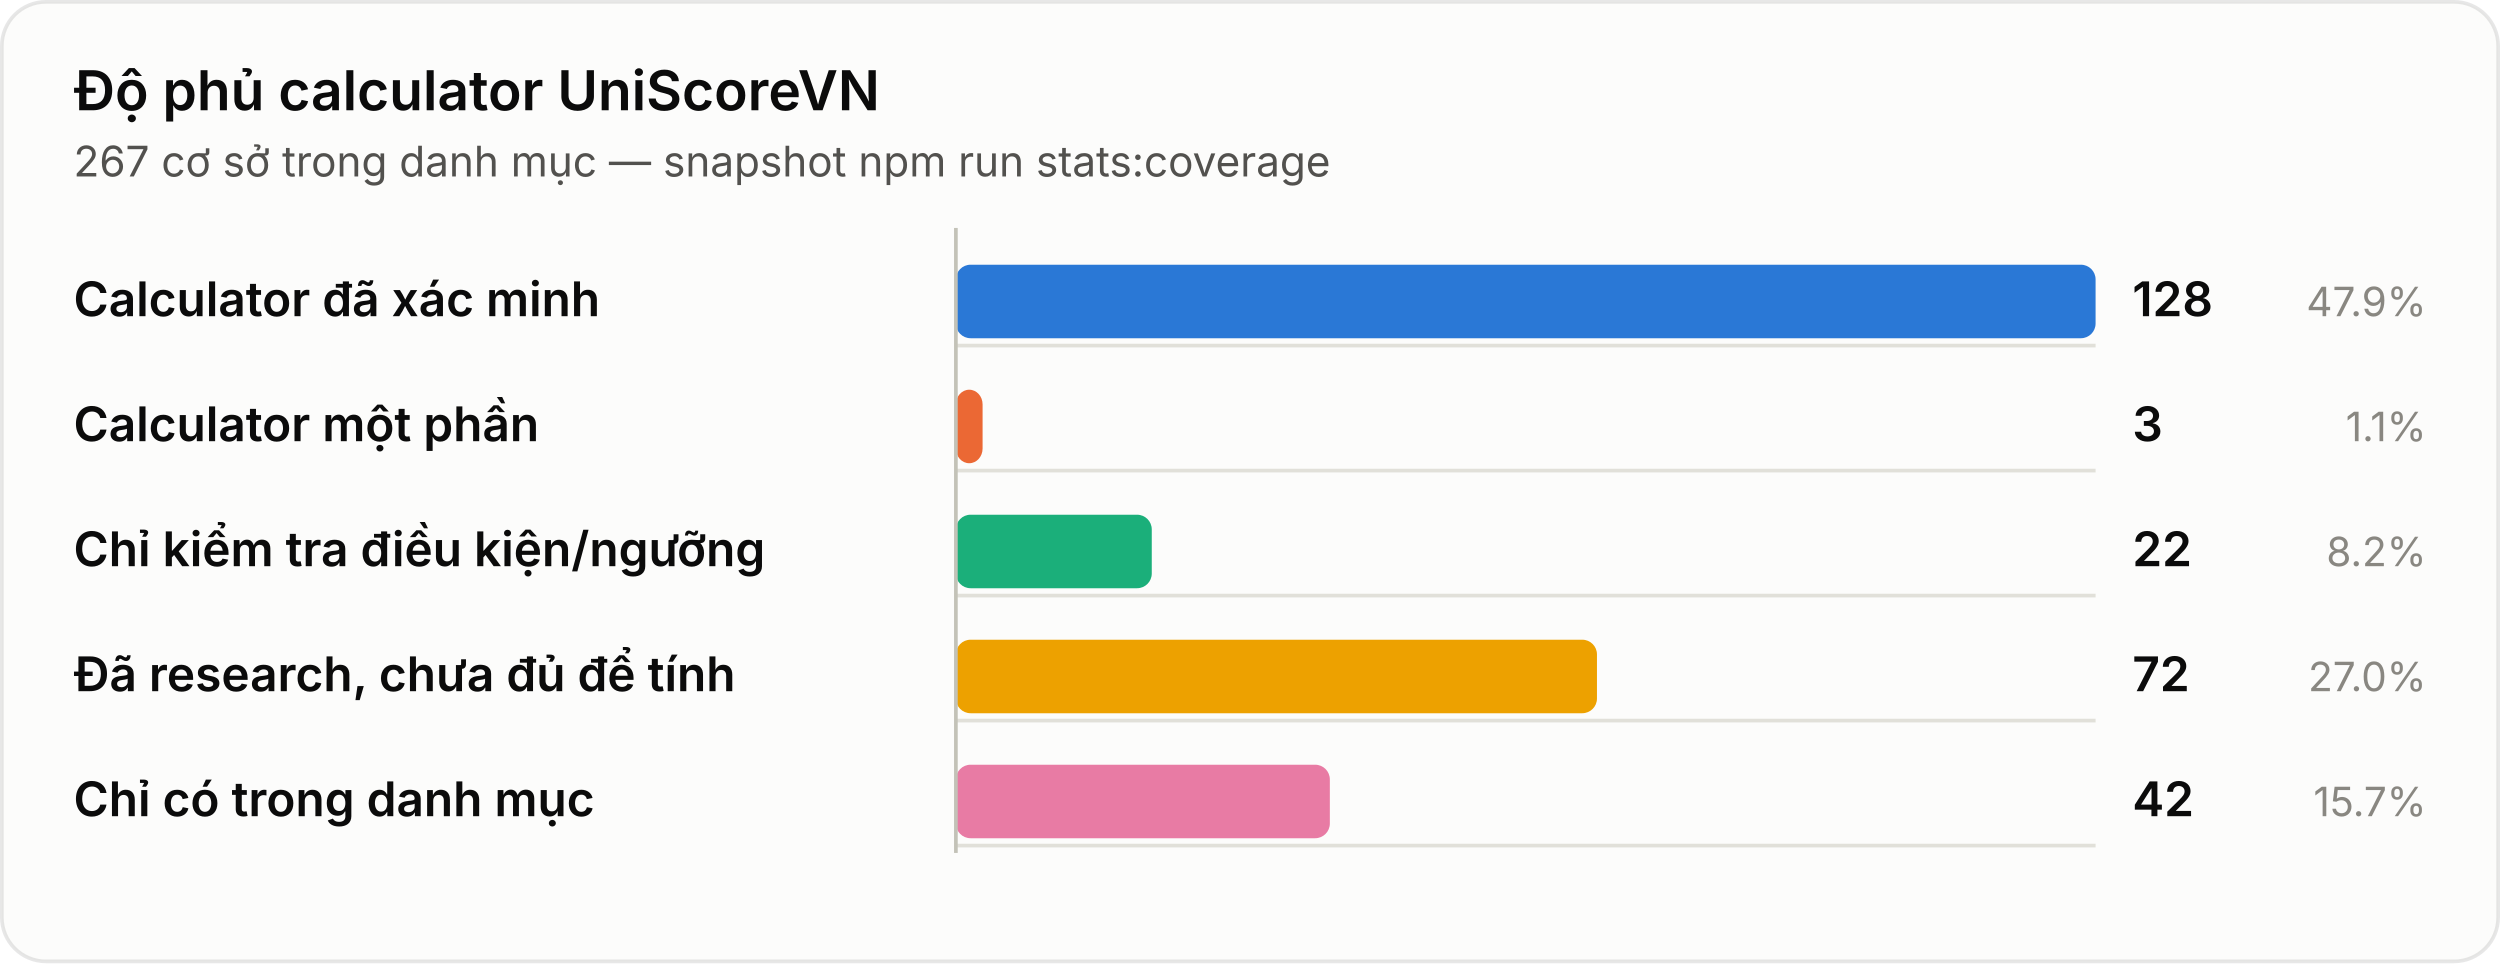
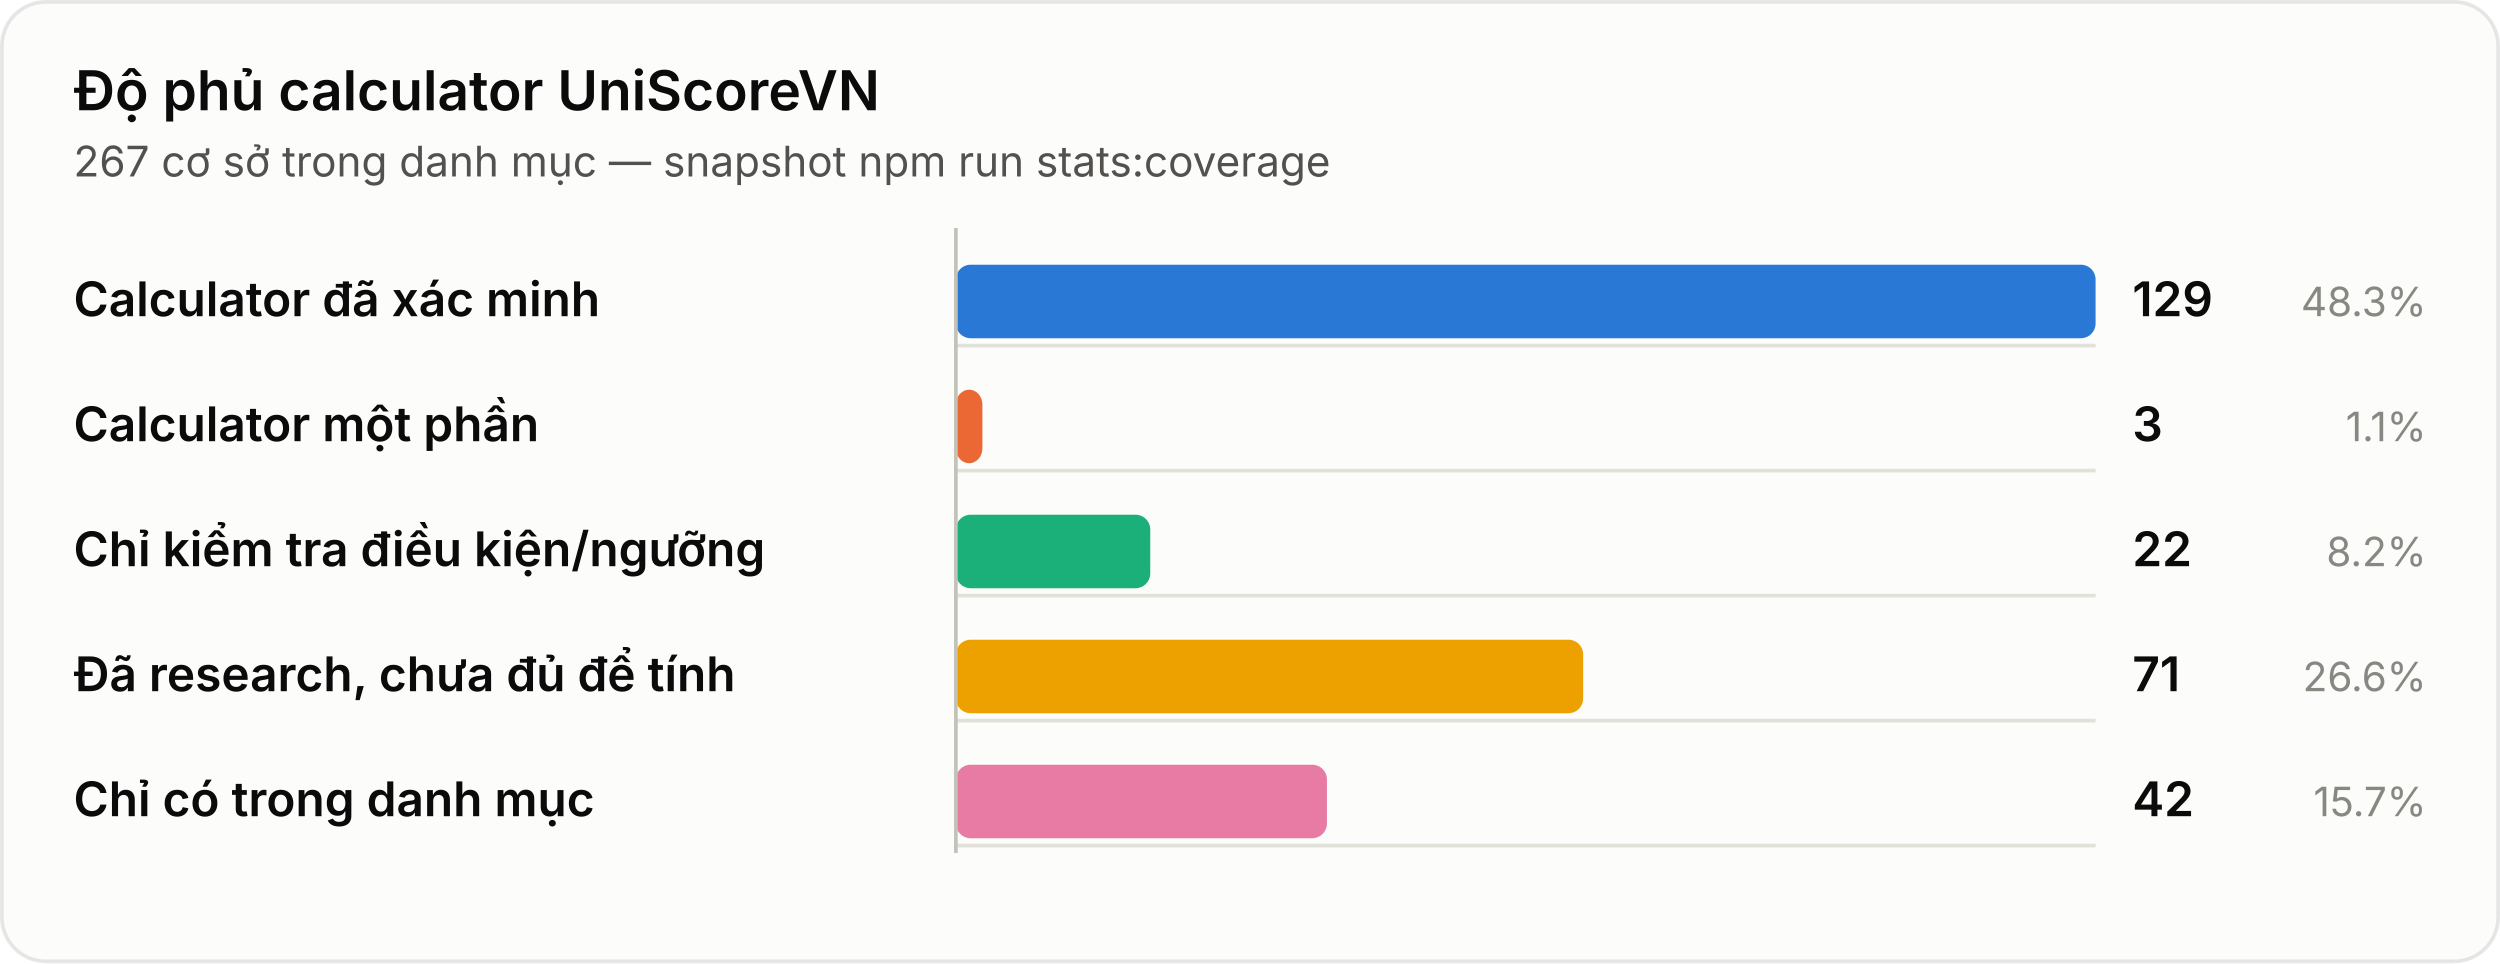
<svg xmlns="http://www.w3.org/2000/svg" width="680" height="262" viewBox="0 0 680 262" font-family="system-ui, -apple-system, Segoe UI, sans-serif">
  <rect x="0.5" y="0.5" width="679" height="261" rx="12" fill="#fcfcfb" stroke="rgba(11,11,11,0.10)" />
  <text x="20" y="30" font-size="15" font-weight="600" fill="#0b0b0b">Độ phủ calculator UniScoreVN</text>
  <text x="20" y="48" font-size="11.5" fill="#52514e">267 cơ sở trong danh mục — snapshot npm run stats:coverage</text>
  <g transform="translate(20, 10)">
    <text x="0" y="76" font-size="13" font-weight="600" fill="#0b0b0b">Calculator đã xác minh</text>
    <line x1="240" y1="84" x2="550" y2="84" stroke="#e1e0d9" stroke-width="1" />
    <rect x="240" y="62" width="310" height="20" rx="4" fill="#2a78d6" />
-     <text x="560" y="76" font-size="13" font-weight="600" fill="#0b0b0b" text-anchor="start">128</text>
-     <text x="640" y="76" font-size="11" fill="#898781" text-anchor="end">47.9%</text>
+     <text x="560" y="76" font-size="13" font-weight="600" fill="#0b0b0b" text-anchor="start">129</text>
+     <text x="640" y="76" font-size="11" fill="#898781" text-anchor="end">48.3%</text>
    <text x="0" y="110" font-size="13" font-weight="600" fill="#0b0b0b">Calculator một phần</text>
    <line x1="240" y1="118" x2="550" y2="118" stroke="#e1e0d9" stroke-width="1" />
-     <rect x="240" y="96" width="7.266" height="20" rx="4" fill="#eb6834" />
+     <rect x="240" y="96" width="7.209" height="20" rx="4" fill="#eb6834" />
    <text x="560" y="110" font-size="13" font-weight="600" fill="#0b0b0b" text-anchor="start">3</text>
    <text x="640" y="110" font-size="11" fill="#898781" text-anchor="end">1.1%</text>
    <text x="0" y="144" font-size="13" font-weight="600" fill="#0b0b0b">Chỉ kiểm tra điều kiện/ngưỡng</text>
    <line x1="240" y1="152" x2="550" y2="152" stroke="#e1e0d9" stroke-width="1" />
-     <rect x="240" y="130" width="53.281" height="20" rx="4" fill="#1baf7a" />
+     <rect x="240" y="130" width="52.868" height="20" rx="4" fill="#1baf7a" />
    <text x="560" y="144" font-size="13" font-weight="600" fill="#0b0b0b" text-anchor="start">22</text>
    <text x="640" y="144" font-size="11" fill="#898781" text-anchor="end">8.2%</text>
    <text x="0" y="178" font-size="13" font-weight="600" fill="#0b0b0b">Đã research, chưa đủ để tính</text>
    <line x1="240" y1="186" x2="550" y2="186" stroke="#e1e0d9" stroke-width="1" />
-     <rect x="240" y="164" width="174.375" height="20" rx="4" fill="#eda100" />
-     <text x="560" y="178" font-size="13" font-weight="600" fill="#0b0b0b" text-anchor="start">72</text>
-     <text x="640" y="178" font-size="11" fill="#898781" text-anchor="end">27.0%</text>
+     <rect x="240" y="164" width="170.62" height="20" rx="4" fill="#eda100" />
+     <text x="560" y="178" font-size="13" font-weight="600" fill="#0b0b0b" text-anchor="start">71</text>
+     <text x="640" y="178" font-size="11" fill="#898781" text-anchor="end">26.6%</text>
    <text x="0" y="212" font-size="13" font-weight="600" fill="#0b0b0b">Chỉ có trong danh mục</text>
    <line x1="240" y1="220" x2="550" y2="220" stroke="#e1e0d9" stroke-width="1" />
-     <rect x="240" y="198" width="101.719" height="20" rx="4" fill="#e87ba4" />
+     <rect x="240" y="198" width="100.93" height="20" rx="4" fill="#e87ba4" />
    <text x="560" y="212" font-size="13" font-weight="600" fill="#0b0b0b" text-anchor="start">42</text>
    <text x="640" y="212" font-size="11" fill="#898781" text-anchor="end">15.7%</text>
    <line x1="240" y1="52" x2="240" y2="222" stroke="#c3c2b7" stroke-width="1" />
  </g>
</svg>
